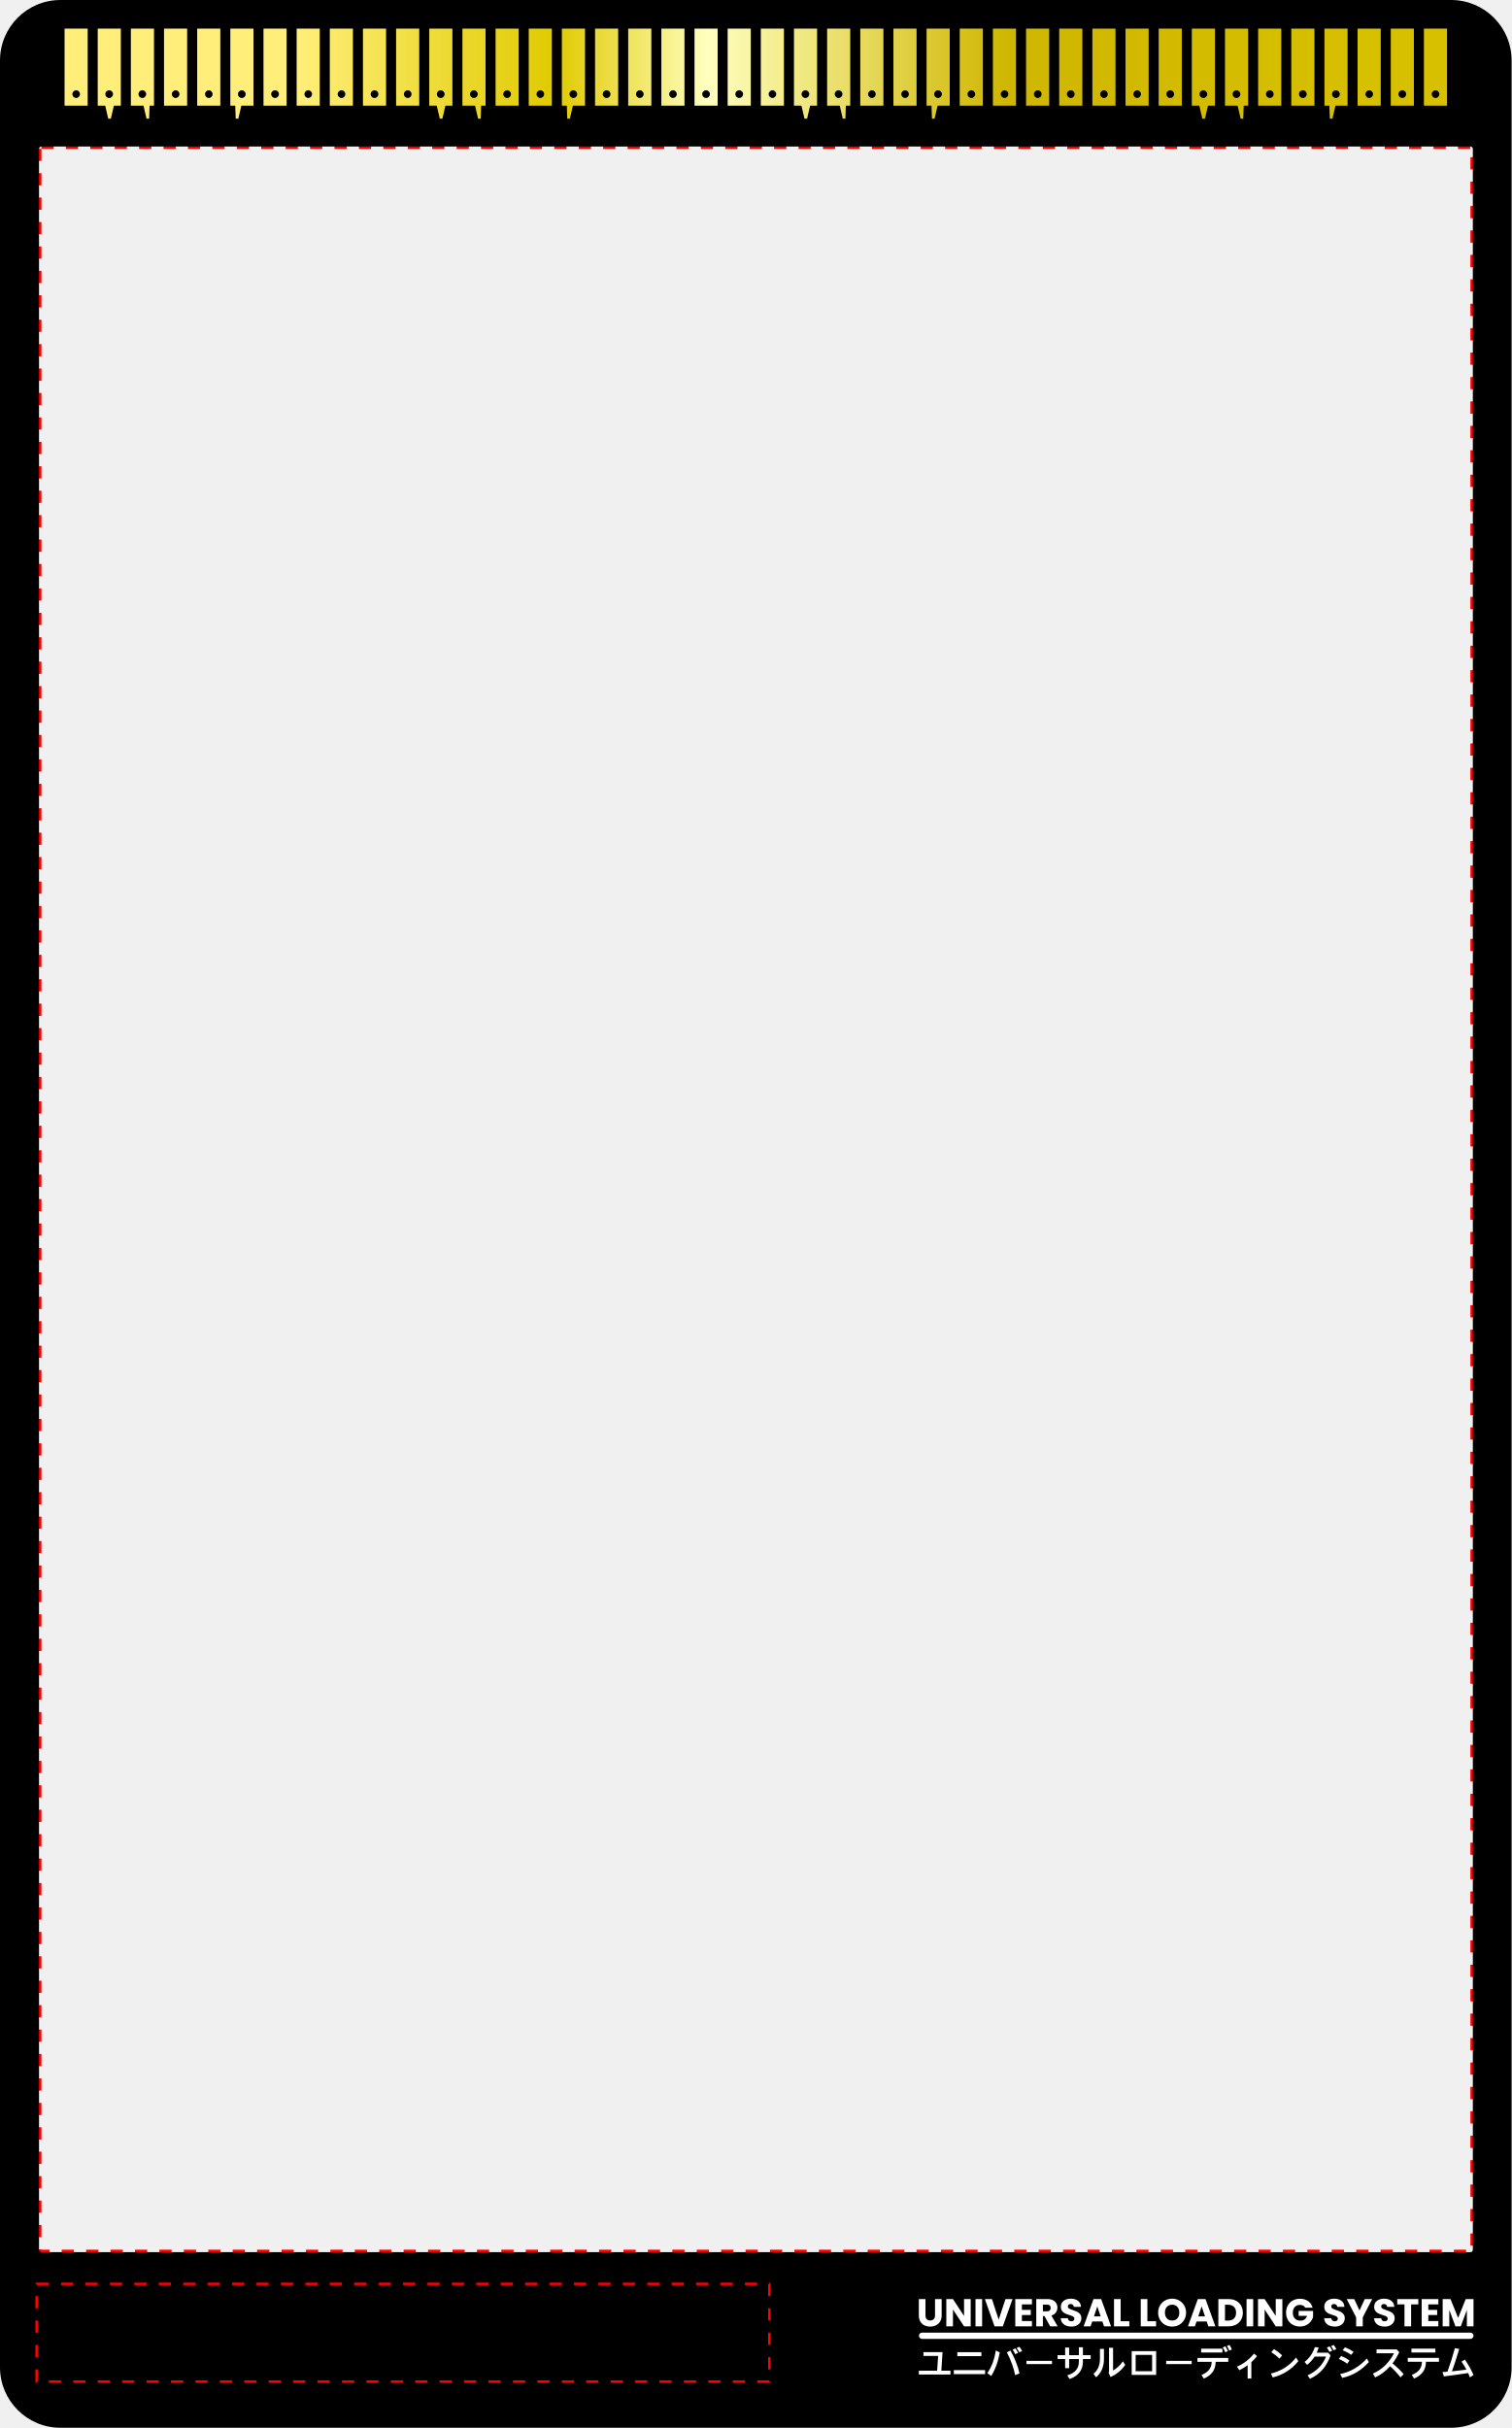
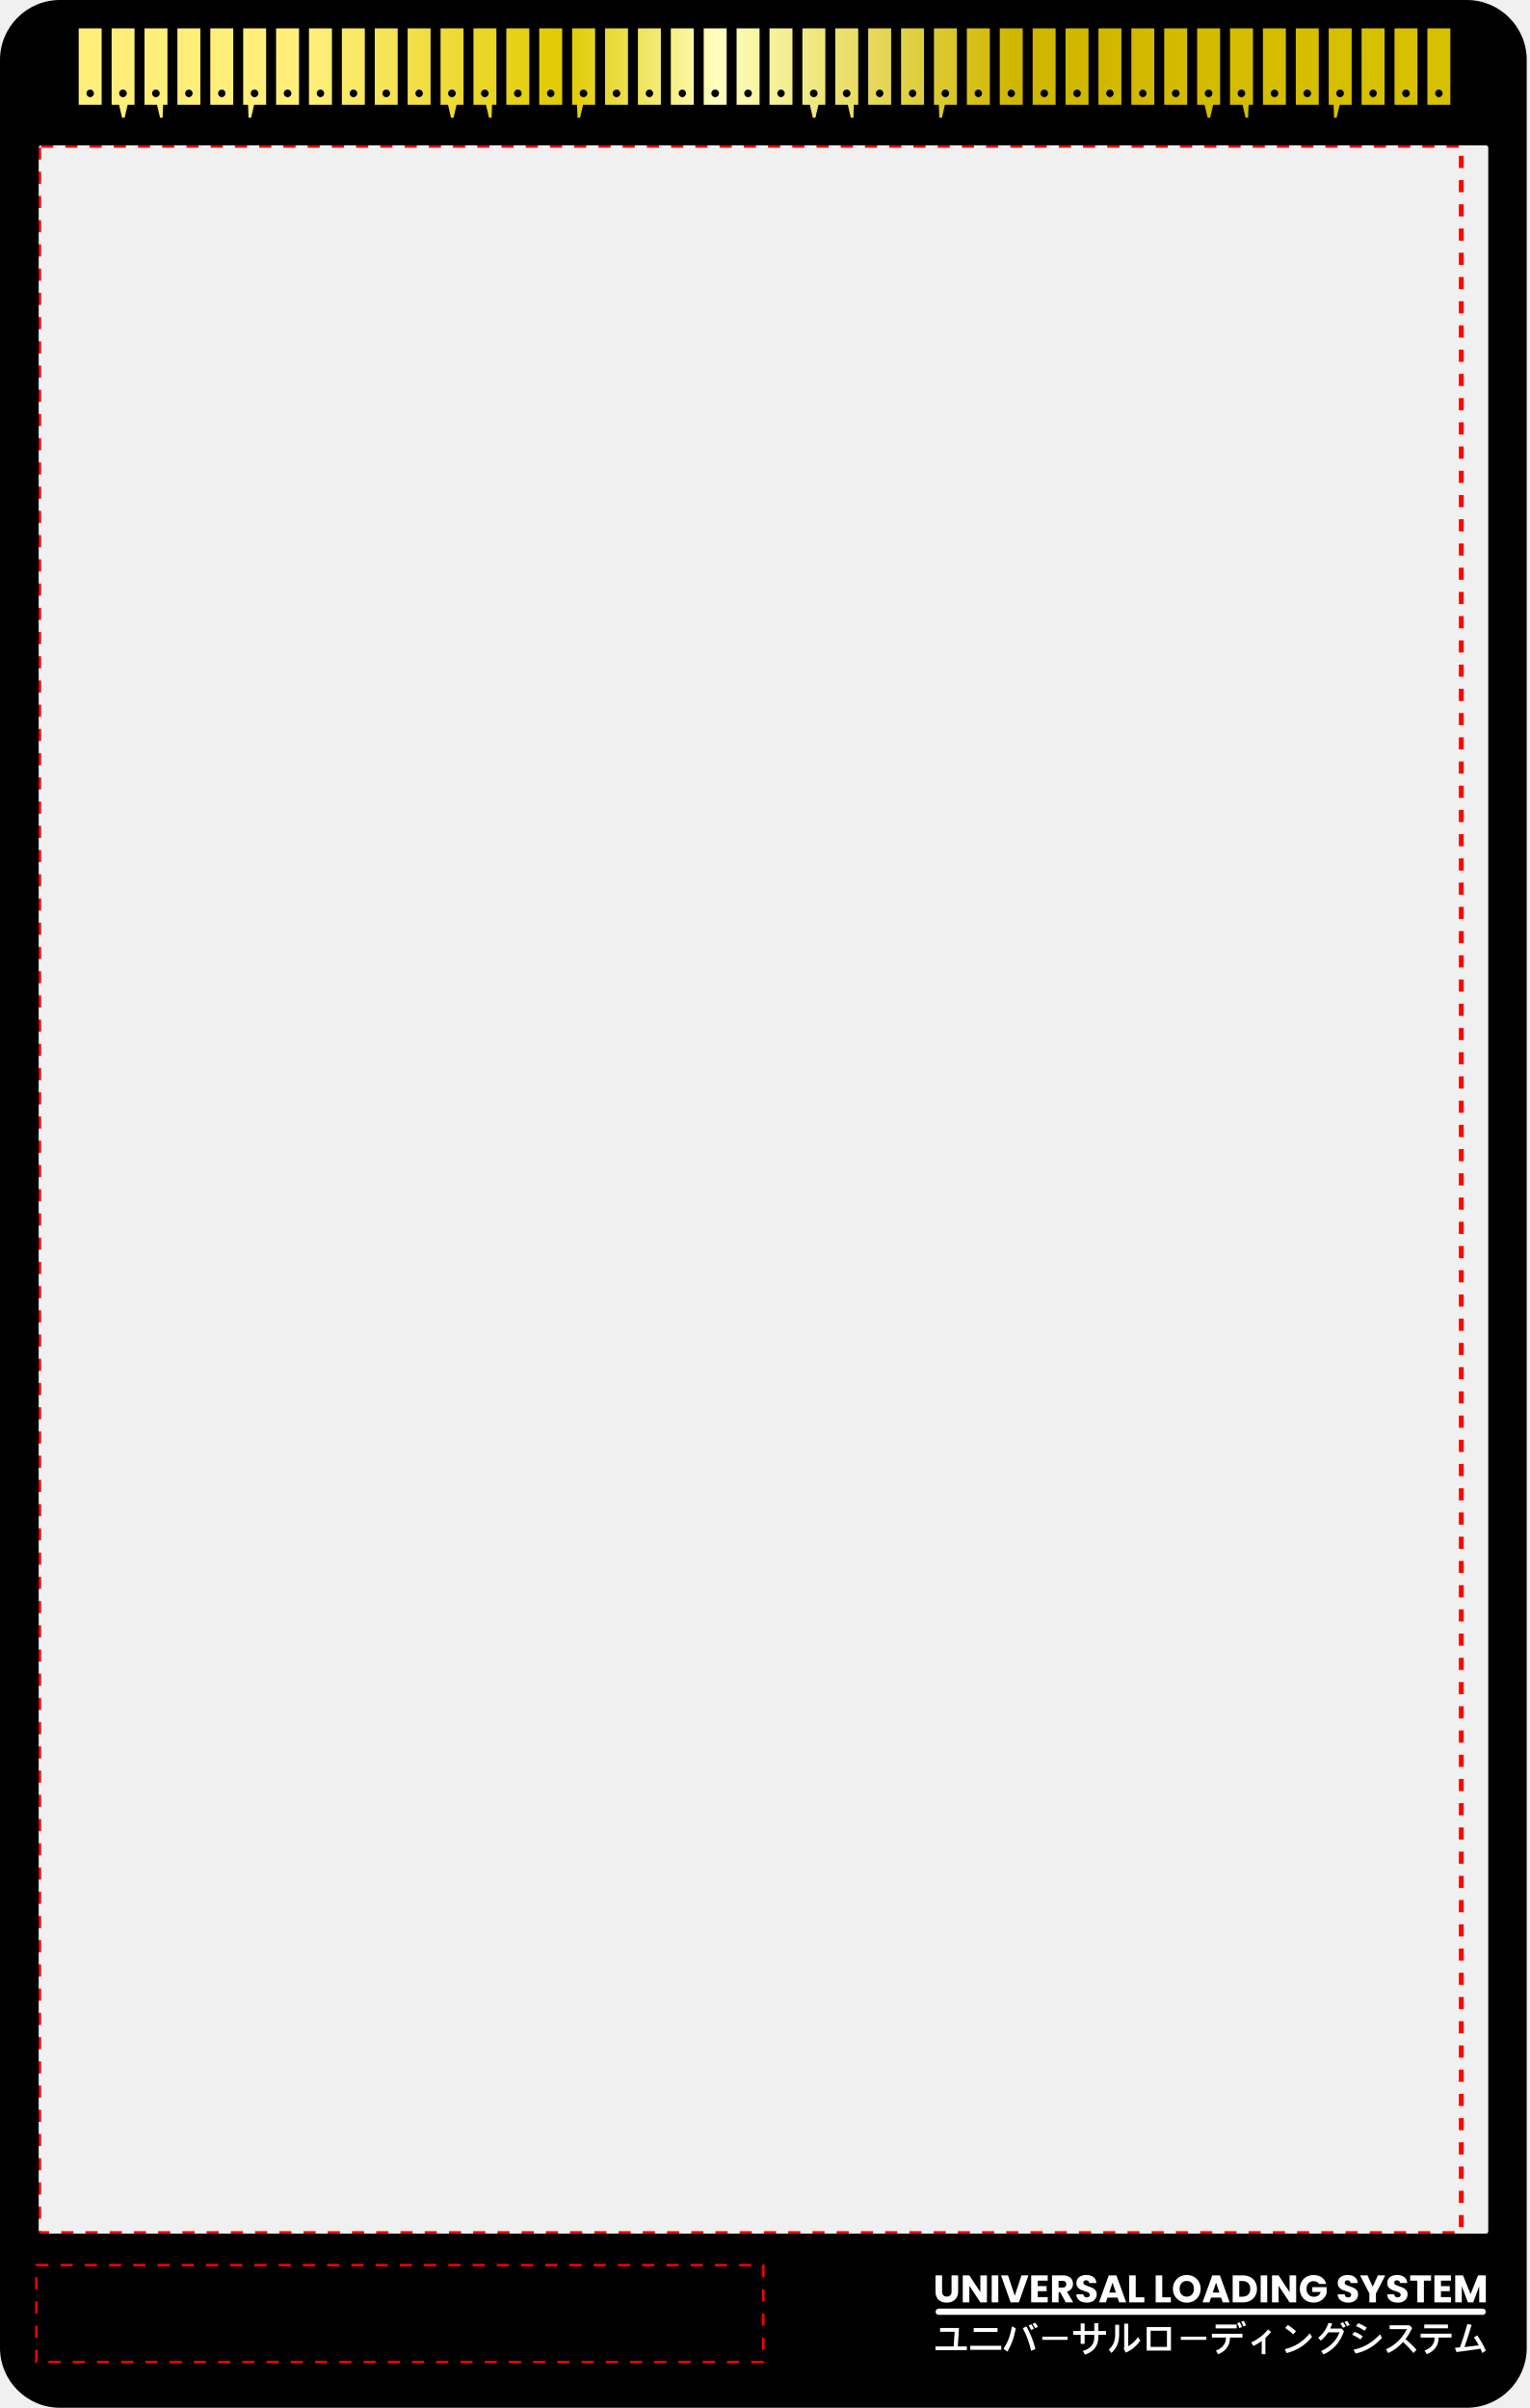
- <svg xmlns="http://www.w3.org/2000/svg" xml:space="preserve" viewBox="0 0 619 994">
-   <rect id="placeholder" zaparoo-placeholder="main" zaparoo-fill-strategy="cover" width="587.063" height="862.027" x="15.968" y="59.986" fill="none" stroke="red" stroke-dasharray="5, 5" stroke-width="2" ry=".985" />
-   <path id="black-frame" d="M24.756 0C11.093 0 0 11.093 0 24.756v944.389C0 982.808 11.093 993.9 24.756 993.9h569.389c13.663 0 24.755-11.092 24.755-24.755V24.755C618.9 11.094 607.808 0 594.145 0Zm-7.803 59.986h585.094c.546 0 .984.439.984.985v860.056a.983.983 0 0 1-.984.987H16.953a.983.983 0 0 1-.984-.987V60.971c0-.546.438-.985.984-.985" />
-   <rect id="logo_1" zaparoo-placeholder="platform_logo" x="15" y="935" width="300" height="40" fill="none" stroke="red" stroke-dasharray="5 5" stroke-width="1" zaparoo-fill-strategy="fit" />
-   <path id="white-bar" fill="#fff" d="M603.302 956.232c0 .711-.577 1.288-1.288 1.288h-224.52a1.289 1.289 0 0 1 0-2.576h224.52c.711 0 1.288.577 1.288 1.288" />
-   <path id="gold-pins" fill="url(#a)" d="M35.903 11.708v31.561h-9.469V11.708Zm-4.735 25.247a1.579 1.579 0 0 0 0 3.157 1.578 1.578 0 0 0 0-3.157M171.65 11.708v31.561h-9.469V11.708Zm-4.735 25.247a1.579 1.579 0 0 0 0 3.157 1.578 1.578 0 0 0 0-3.157m316.954-25.247v31.561h-9.47V11.708Zm-4.736 25.247a1.579 1.579 0 1 0 .004 3.158 1.579 1.579 0 0 0-.004-3.158M320.972 11.708v31.561h-9.469V11.708Zm-4.735 25.247a1.58 1.58 0 0 0 0 3.157 1.578 1.578 0 0 0 0-3.157M76.627 11.708v31.561h-9.469V11.708Zm-4.735 25.247a1.579 1.579 0 0 0 0 3.157 1.578 1.578 0 0 0 0-3.157m140.482-25.247v31.561h-9.469V11.708Zm-4.735 25.247a1.579 1.579 0 1 0 .004 3.158 1.579 1.579 0 0 0-.004-3.158m316.954-25.247v31.561h-9.47V11.708Zm-4.736 25.247a1.58 1.58 0 0 0 0 3.157 1.579 1.579 0 1 0 0-3.157M361.696 11.708v31.561h-9.469V11.708Zm-4.735 25.247a1.579 1.579 0 0 0 0 3.157 1.578 1.578 0 0 0 0-3.157m-239.61-25.247v31.561h-9.469V11.708Zm-4.735 25.247a1.579 1.579 0 1 0 .004 3.158 1.579 1.579 0 0 0-.004-3.158m140.483-25.247v31.561h-9.47V11.708Zm-4.736 25.247a1.579 1.579 0 1 0 .004 3.158 1.579 1.579 0 0 0-.004-3.158m316.954-25.247v31.561h-9.47V11.708Zm-4.735 25.247a1.58 1.58 0 0 0 0 3.157 1.578 1.578 0 0 0 0-3.157M402.42 11.708v31.561h-9.469V11.708Zm-4.735 25.247a1.579 1.579 0 0 0 0 3.157 1.578 1.578 0 0 0 0-3.157M144.501 11.708v31.561h-9.47V11.708Zm-4.736 25.247a1.58 1.58 0 0 0 0 3.157 1.579 1.579 0 1 0 0-3.157m316.954-25.247v31.561h-9.469V11.708Zm-4.735 25.247a1.579 1.579 0 0 0 0 3.157 1.578 1.578 0 0 0 0-3.157M280.248 11.708v31.561h-9.47V11.708Zm-4.735 25.247a1.58 1.58 0 0 0 0 3.157 1.578 1.578 0 0 0 0-3.157m316.953-25.247v31.561h-9.469V11.708Zm-4.735 25.247a1.579 1.579 0 0 0 0 3.157 1.578 1.578 0 0 0 0-3.157M429.57 11.708v31.561h-9.47V11.708Zm-4.736 25.247a1.58 1.58 0 0 0 0 3.157 1.579 1.579 0 1 0 0-3.157M90.202 11.708v31.561h-9.47V11.708Zm-4.735 25.247a1.58 1.58 0 0 0 0 3.157 1.578 1.578 0 0 0 0-3.157m140.482-25.247v31.561h-9.469V11.708Zm-4.735 25.247a1.579 1.579 0 0 0 0 3.157 1.578 1.578 0 0 0 0-3.157m316.954-25.247v31.561h-9.47V11.708Zm-4.736 25.247a1.579 1.579 0 1 0 .004 3.158 1.579 1.579 0 0 0-.004-3.158M375.271 11.708v31.561h-9.47V11.708Zm-4.735 25.247a1.58 1.58 0 0 0 0 3.157 1.578 1.578 0 0 0 0-3.157m-239.61-25.247v31.561h-9.469V11.708Zm-4.735 25.247a1.579 1.579 0 0 0 0 3.157 1.578 1.578 0 0 0 0-3.157m140.482-25.247v31.561h-9.469V11.708Zm-4.735 25.247a1.579 1.579 0 0 0 0 3.157 1.578 1.578 0 0 0 0-3.157m316.954-25.247v31.561h-9.47V11.708Zm-4.736 25.247a1.579 1.579 0 1 0 .004 3.158 1.579 1.579 0 0 0-.004-3.158M415.995 11.708v31.561h-9.469V11.708Zm-4.735 25.247a1.58 1.58 0 0 0 0 3.157 1.578 1.578 0 0 0 0-3.157M158.076 11.708v31.561h-9.47V11.708Zm-4.736 25.247a1.579 1.579 0 1 0 .004 3.158 1.579 1.579 0 0 0-.004-3.158m316.954-25.247v31.561h-9.47V11.708Zm-4.735 25.247a1.58 1.58 0 0 0 0 3.157 1.578 1.578 0 0 0 0-3.157M307.397 11.708v31.561h-9.469V11.708Zm-4.735 25.247a1.579 1.579 0 1 0 .004 3.158 1.579 1.579 0 0 0-.004-3.158m-8.839-25.247v31.561h-9.47V11.708Zm-4.736 25.247a1.579 1.579 0 1 0 .004 3.158 1.579 1.579 0 0 0-.004-3.158m154.058-25.247v31.561h-9.47V11.708Zm-4.736 25.247a1.579 1.579 0 1 0 .004 3.158 1.579 1.579 0 0 0-.004-3.158m-395.33 6.313h-3.07v-31.56h9.469v31.56H46.62l-1.233 5.306h-1.075zm1.664-6.312a1.579 1.579 0 1 0 .001 3.157 1.579 1.579 0 0 0-.001-3.157m134.083 6.312h-3.07v-31.56h9.469v31.56h-2.858l-1.233 5.306h-1.075zm1.664-6.312a1.579 1.579 0 1 0 .001 3.157 1.579 1.579 0 0 0-.001-3.157m310.554 6.312h-3.07v-31.56h9.469v31.56h-2.857l-1.233 5.306h-1.076zm1.665-6.312a1.579 1.579 0 1 0 0 3.158 1.579 1.579 0 0 0 0-3.158m-164.561 6.312h-3.07v-31.56h9.469v31.56h-2.858l-1.233 5.306h-1.075zm1.664-6.312a1.579 1.579 0 1 0 .001 3.157 1.579 1.579 0 0 0-.001-3.157M96.325 43.268h-2.018v-31.56h9.469v31.56h-4.961l-1.233 5.306h-1.076zm2.717-6.312a1.579 1.579 0 1 0 .001 3.157 1.579 1.579 0 0 0-.001-3.157m133.031 6.312h-2.018v-31.56h9.469v31.56h-4.962l-1.233 5.306h-1.075zm2.716-6.312a1.579 1.579 0 1 0 .001 3.157 1.579 1.579 0 0 0-.001-3.157m309.502 6.312h-2.018v-31.56h9.469v31.56h-4.962l-1.233 5.306h-1.075zm2.716-6.312a1.579 1.579 0 1 0 .001 3.157 1.579 1.579 0 0 0-.001-3.157m-165.613 6.312h-2.018v-31.56h9.469v31.56h-4.961l-1.233 5.306h-1.076zm2.717-6.312a1.579 1.579 0 1 0 .001 3.157 1.579 1.579 0 0 0-.001-3.157M58.758 43.268h-5.175v-31.56h9.469v31.56h-1.805l-.181 5.306h-1.075zm-.44-6.312a1.579 1.579 0 1 0 .001 3.157 1.579 1.579 0 0 0-.001-3.157m136.187 6.312h-5.175v-31.56h9.469v31.56h-1.805l-.181 5.306h-1.075zm-.44-6.312a1.579 1.579 0 1 0 .001 3.157 1.579 1.579 0 0 0-.001-3.157m312.658 6.312h-5.174v-31.56h9.469v31.56h-1.806l-.181 5.306h-1.075zm-.44-6.312a1.579 1.579 0 1 0 .001 3.157 1.579 1.579 0 0 0-.001-3.157m-162.456 6.312h-5.175v-31.56h9.469v31.56h-1.805l-.181 5.306h-1.075zm-.44-6.312a1.579 1.579 0 1 0 .001 3.157 1.579 1.579 0 0 0-.001-3.157" />
-   <defs>
-     <linearGradient id="a" x1="0" x2="1" y1="0" y2="0" gradientTransform="translate(563.077 50.047)scale(-441.145)" gradientUnits="userSpaceOnUse">
-       <stop offset="0" stop-color="#d7c000" />
-       <stop offset=".34" stop-color="#cfb600" />
-       <stop offset=".62" stop-color="#ffffbf" />
-       <stop offset=".76" stop-color="#e0ca00" />
-       <stop offset="1" stop-color="#ffef7a" />
+ <svg xmlns="http://www.w3.org/2000/svg" xml:space="preserve" viewBox="0 0 631 994" version="1.1" id="svg5" width="631" height="994">
+   <rect id="placeholder" zaparoo-placeholder="main" zaparoo-fill-strategy="cover" width="587.063" height="862.027" x="15.968" y="59.986" fill="none" stroke="#ff0000" stroke-dasharray="5, 5" stroke-width="2" ry="0.985" />
+   <path id="black-frame" d="M 24.756,0 C 11.093,0 0,11.093 0,24.756 V 969.145 C 0,982.808 11.093,993.9 24.756,993.9 h 580.523 c 13.663,0 24.755,-11.092 24.755,-24.755 V 24.755 C 630.034,11.094 618.942,0 605.279,0 Z m -7.803,59.986 h 596.228 c 0.546,0 0.984,0.439 0.984,0.985 v 860.056 c 0.002,0.545 -0.439,0.988 -0.984,0.987 H 16.953 c -0.545,5.6e-4 -0.986,-0.442 -0.984,-0.987 V 60.971 c 0,-0.546 0.438,-0.985 0.984,-0.985" />
+   <rect id="logo_1" zaparoo-placeholder="platform_logo" x="15" y="935" width="300" height="40" fill="none" stroke="#ff0000" stroke-dasharray="5, 5" stroke-width="1" zaparoo-fill-strategy="fit" />
+   <path id="white-bar" fill="#ffffff" d="m 613.153,954.262 c 0,0.711 -0.577,1.288 -1.288,1.288 h -224.52 a 1.289,1.289 0 0 1 0,-2.576 h 224.52 c 0.711,0 1.288,0.577 1.288,1.288" />
+   <path id="gold-pins" fill="url(#a)" d="M 41.953,11.708 V 43.269 H 32.484 V 11.708 Z m -4.735,25.247 a 1.579,1.579 0 0 0 0,3.157 1.579,1.579 0 0 0 0,-3.157 M 177.7,11.708 v 31.561 h -9.469 V 11.708 Z m -4.735,25.247 a 1.579,1.579 0 0 0 0,3.157 1.579,1.579 0 0 0 0,-3.157 M 489.919,11.708 v 31.561 h -9.47 V 11.708 Z m -4.736,25.247 a 1.579,1.579 0 1 0 0.004,3.158 1.579,1.579 0 0 0 -0.004,-3.158 M 327.022,11.708 v 31.561 h -9.469 V 11.708 Z m -4.735,25.247 a 1.58,1.58 0 0 0 0,3.157 1.579,1.579 0 0 0 0,-3.157 M 82.677,11.708 V 43.269 H 73.208 V 11.708 Z m -4.735,25.247 a 1.579,1.579 0 0 0 0,3.157 1.579,1.579 0 0 0 0,-3.157 M 218.424,11.708 v 31.561 h -9.469 V 11.708 Z m -4.735,25.247 a 1.579,1.579 0 1 0 0.004,3.158 1.579,1.579 0 0 0 -0.004,-3.158 M 530.643,11.708 v 31.561 h -9.47 V 11.708 Z m -4.736,25.247 a 1.58,1.58 0 0 0 0,3.157 1.579,1.579 0 1 0 0,-3.157 M 367.746,11.708 v 31.561 h -9.469 V 11.708 Z m -4.735,25.247 a 1.579,1.579 0 0 0 0,3.157 1.579,1.579 0 0 0 0,-3.157 M 123.401,11.708 v 31.561 h -9.469 V 11.708 Z m -4.735,25.247 a 1.579,1.579 0 1 0 0.004,3.158 1.579,1.579 0 0 0 -0.004,-3.158 M 259.149,11.708 v 31.561 h -9.47 V 11.708 Z m -4.736,25.247 a 1.579,1.579 0 1 0 0.004,3.158 1.579,1.579 0 0 0 -0.004,-3.158 M 571.367,11.708 v 31.561 h -9.47 V 11.708 Z m -4.735,25.247 a 1.58,1.58 0 0 0 0,3.157 1.579,1.579 0 0 0 0,-3.157 M 408.47,11.708 v 31.561 h -9.469 V 11.708 Z m -4.735,25.247 a 1.579,1.579 0 0 0 0,3.157 1.579,1.579 0 0 0 0,-3.157 M 150.551,11.708 v 31.561 h -9.47 V 11.708 Z m -4.736,25.247 a 1.58,1.58 0 0 0 0,3.157 1.579,1.579 0 1 0 0,-3.157 M 462.769,11.708 V 43.269 H 453.3 V 11.708 Z m -4.735,25.247 a 1.579,1.579 0 0 0 0,3.157 1.579,1.579 0 0 0 0,-3.157 M 286.298,11.708 v 31.561 h -9.47 V 11.708 Z m -4.735,25.247 a 1.58,1.58 0 0 0 0,3.157 1.579,1.579 0 0 0 0,-3.157 M 598.516,11.708 v 31.561 h -9.469 V 11.708 Z m -4.735,25.247 a 1.579,1.579 0 0 0 0,3.157 1.579,1.579 0 0 0 0,-3.157 M 435.62,11.708 v 31.561 h -9.47 V 11.708 Z m -4.736,25.247 a 1.58,1.58 0 0 0 0,3.157 1.579,1.579 0 1 0 0,-3.157 M 96.252,11.708 v 31.561 h -9.47 V 11.708 Z m -4.735,25.247 a 1.58,1.58 0 0 0 0,3.157 1.579,1.579 0 0 0 0,-3.157 M 231.999,11.708 V 43.269 H 222.53 V 11.708 Z m -4.735,25.247 a 1.579,1.579 0 0 0 0,3.157 1.579,1.579 0 0 0 0,-3.157 M 544.218,11.708 v 31.561 h -9.47 V 11.708 Z m -4.736,25.247 a 1.579,1.579 0 1 0 0.004,3.158 1.579,1.579 0 0 0 -0.004,-3.158 M 381.321,11.708 v 31.561 h -9.47 V 11.708 Z m -4.735,25.247 a 1.58,1.58 0 0 0 0,3.157 1.579,1.579 0 0 0 0,-3.157 M 136.976,11.708 v 31.561 h -9.469 V 11.708 Z m -4.735,25.247 a 1.579,1.579 0 0 0 0,3.157 1.579,1.579 0 0 0 0,-3.157 M 272.723,11.708 v 31.561 h -9.469 V 11.708 Z m -4.735,25.247 a 1.579,1.579 0 0 0 0,3.157 1.579,1.579 0 0 0 0,-3.157 M 584.942,11.708 v 31.561 h -9.47 V 11.708 Z m -4.736,25.247 a 1.579,1.579 0 1 0 0.004,3.158 1.579,1.579 0 0 0 -0.004,-3.158 M 422.045,11.708 v 31.561 h -9.469 V 11.708 Z m -4.735,25.247 a 1.58,1.58 0 0 0 0,3.157 1.579,1.579 0 0 0 0,-3.157 M 164.126,11.708 v 31.561 h -9.47 V 11.708 Z m -4.736,25.247 a 1.579,1.579 0 1 0 0.004,3.158 1.579,1.579 0 0 0 -0.004,-3.158 M 476.344,11.708 v 31.561 h -9.47 V 11.708 Z m -4.735,25.247 a 1.58,1.58 0 0 0 0,3.157 1.579,1.579 0 0 0 0,-3.157 M 313.447,11.708 v 31.561 h -9.469 V 11.708 Z m -4.735,25.247 a 1.579,1.579 0 1 0 0.004,3.158 1.579,1.579 0 0 0 -0.004,-3.158 m -8.839,-25.247 v 31.561 h -9.47 V 11.708 Z m -4.736,25.247 a 1.579,1.579 0 1 0 0.004,3.158 1.579,1.579 0 0 0 -0.004,-3.158 M 449.195,11.708 v 31.561 h -9.47 V 11.708 Z m -4.736,25.247 a 1.579,1.579 0 1 0 0.004,3.158 1.579,1.579 0 0 0 -0.004,-3.158 m -395.33,6.313 h -3.07 v -31.56 h 9.469 v 31.56 H 52.67 l -1.233,5.306 h -1.075 z m 1.664,-6.312 a 1.579,1.579 0 1 0 10e-4,3.157 1.579,1.579 0 0 0 -10e-4,-3.157 m 134.083,6.312 h -3.07 v -31.56 h 9.469 v 31.56 h -2.858 l -1.233,5.306 h -1.075 z m 1.664,-6.312 a 1.579,1.579 0 1 0 0.001,3.157 1.579,1.579 0 0 0 -0.001,-3.157 m 310.554,6.312 h -3.07 v -31.56 h 9.469 v 31.56 h -2.857 l -1.233,5.306 h -1.076 z m 1.665,-6.312 a 1.579,1.579 0 1 0 0,3.158 1.579,1.579 0 0 0 0,-3.158 m -164.561,6.312 h -3.07 v -31.56 h 9.469 v 31.56 h -2.858 l -1.233,5.306 h -1.075 z m 1.664,-6.312 a 1.579,1.579 0 1 0 10e-4,3.157 1.579,1.579 0 0 0 -10e-4,-3.157 m -233.487,6.312 h -2.018 v -31.56 h 9.469 v 31.56 h -4.961 l -1.233,5.306 h -1.076 z m 2.717,-6.312 a 1.579,1.579 0 1 0 0.001,3.157 1.579,1.579 0 0 0 -0.001,-3.157 m 133.031,6.312 h -2.018 v -31.56 h 9.469 v 31.56 h -4.962 l -1.233,5.306 h -1.075 z m 2.716,-6.312 a 1.579,1.579 0 1 0 0.001,3.157 1.579,1.579 0 0 0 -0.001,-3.157 m 309.502,6.312 h -2.018 v -31.56 h 9.469 v 31.56 h -4.962 l -1.233,5.306 h -1.075 z m 2.716,-6.312 a 1.579,1.579 0 1 0 10e-4,3.157 1.579,1.579 0 0 0 -10e-4,-3.157 m -165.613,6.312 h -2.018 v -31.56 h 9.469 v 31.56 h -4.961 l -1.233,5.306 h -1.076 z m 2.717,-6.312 a 1.579,1.579 0 1 0 10e-4,3.157 1.579,1.579 0 0 0 -10e-4,-3.157 M 64.808,43.268 h -5.175 v -31.56 h 9.469 v 31.56 h -1.805 l -0.181,5.306 h -1.075 z m -0.44,-6.312 a 1.579,1.579 0 1 0 0.001,3.157 1.579,1.579 0 0 0 -0.001,-3.157 m 136.187,6.312 h -5.175 v -31.56 h 9.469 v 31.56 h -1.805 l -0.181,5.306 h -1.075 z m -0.44,-6.312 a 1.579,1.579 0 1 0 0.001,3.157 1.579,1.579 0 0 0 -0.001,-3.157 m 312.658,6.312 h -5.174 v -31.56 h 9.469 v 31.56 h -1.806 l -0.181,5.306 h -1.075 z m -0.44,-6.312 a 1.579,1.579 0 1 0 10e-4,3.157 1.579,1.579 0 0 0 -10e-4,-3.157 m -162.456,6.312 h -5.175 v -31.56 h 9.469 v 31.56 h -1.805 l -0.181,5.306 h -1.075 z m -0.44,-6.312 a 1.579,1.579 0 1 0 10e-4,3.157 1.579,1.579 0 0 0 -10e-4,-3.157" style="fill:url(#a)" />
+   <defs id="defs5">
+     <linearGradient id="a" x1="0" x2="1" y1="0" y2="0" gradientTransform="matrix(-441.145,0,0,-441.145,569.127,50.047)" gradientUnits="userSpaceOnUse">
+       <stop offset="0" stop-color="#d7c000" id="stop1" />
+       <stop offset=".34" stop-color="#cfb600" id="stop2" />
+       <stop offset=".62" stop-color="#ffffbf" id="stop3" />
+       <stop offset=".76" stop-color="#e0ca00" id="stop4" />
+       <stop offset="1" stop-color="#ffef7a" id="stop5" />
    </linearGradient>
  </defs>
-   <path id="nfc-loading" fill="#fff" d="M378.923 941.223v6.672q0 1 .492 1.541.493.54 1.446.54.954 0 1.461-.54.51-.54.509-1.541v-6.672h2.717v6.657q0 1.493-.636 2.525a4.07 4.07 0 0 1-1.707 1.557q-1.073.524-2.391.524-1.32 0-2.36-.516a3.85 3.85 0 0 1-1.644-1.557q-.604-1.04-.604-2.533v-6.657zm18.508 11.152h-2.717l-4.543-6.878v6.878h-2.717v-11.152h2.717l4.543 6.91v-6.91h2.717zm4.686-11.152v11.152h-2.716v-11.152zm12.439 0-3.956 11.152h-3.4l-3.955-11.152h2.892l2.764 8.42 2.78-8.42zm3.844 2.176v2.256h3.639v2.097H418.4v2.447h4.115v2.176h-6.83v-11.152h6.83v2.176zm11.566 8.976-2.32-4.21h-.65v4.21h-2.718v-11.152h4.56q1.32 0 2.248.46.93.461 1.39 1.263.46.803.46 1.788a3.32 3.32 0 0 1-.627 1.985q-.627.874-1.85 1.24l2.573 4.416zm-2.97-6.132h1.683q.748 0 1.12-.365.375-.367.374-1.033 0-.636-.374-1-.373-.367-1.12-.366h-1.684zm11.676 6.243q-1.224 0-2.192-.397-.97-.397-1.55-1.176t-.611-1.874h2.891q.064.62.43.946.364.324.952.325.604 0 .954-.278t.35-.77a.91.91 0 0 0-.279-.684 2.3 2.3 0 0 0-.683-.444q-.405-.176-1.152-.397-1.08-.335-1.763-.668a3.25 3.25 0 0 1-1.176-.985q-.492-.65-.492-1.7 0-1.556 1.128-2.439 1.128-.88 2.938-.881 1.845 0 2.971.881 1.128.883 1.208 2.455h-2.939q-.032-.54-.397-.85-.366-.31-.938-.31-.492 0-.794.263-.302.262-.302.754 0 .54.508.842.51.302 1.59.651 1.08.366 1.755.7t1.167.969q.492.634.493 1.636 0 .953-.484 1.731-.486.78-1.407 1.24t-2.176.46m12.677-2.08h-4.162l-.667 1.969h-2.844l4.035-11.152h3.146l4.035 11.152h-2.876zm-.699-2.098-1.382-4.083-1.366 4.083zm8.182 1.97h3.558v2.097h-6.275v-11.152h2.717zm10.946 0h3.558v2.097h-6.275v-11.152h2.717zm10.135 2.208a5.8 5.8 0 0 1-2.884-.73 5.46 5.46 0 0 1-2.08-2.042q-.771-1.31-.771-2.947 0-1.635.77-2.94a5.47 5.47 0 0 1 2.081-2.032 5.8 5.8 0 0 1 2.884-.731q1.573 0 2.883.731a5.36 5.36 0 0 1 2.065 2.033q.755 1.303.755 2.94 0 1.636-.763 2.946a5.4 5.4 0 0 1-2.065 2.042q-1.302.73-2.875.73m0-2.478q1.334 0 2.137-.89t.802-2.35q0-1.478-.802-2.36-.804-.881-2.137-.882-1.35 0-2.152.874-.803.874-.803 2.367 0 1.477.803 2.36.802.88 2.152.881m14.155.397h-4.162l-.668 1.97h-2.843l4.035-11.152h3.145l4.035 11.152h-2.875zm-.7-2.097-1.381-4.083-1.367 4.083zm9.644-7.085q1.763 0 3.082.699a5 5 0 0 1 2.041 1.962q.723 1.263.723 2.915 0 1.636-.723 2.907a4.97 4.97 0 0 1-2.05 1.97q-1.326.699-3.073.699h-4.178v-11.152zm-.175 8.8q1.54 0 2.399-.841.858-.843.858-2.383t-.858-2.4q-.858-.857-2.4-.857h-1.285v6.482zm10.262-8.8v11.152h-2.716v-11.152zm11.947 11.152h-2.716l-4.544-6.878v6.878h-2.716v-11.152h2.716l4.544 6.91v-6.91h2.716zm9.374-7.625a2.04 2.04 0 0 0-.866-.85q-.564-.294-1.327-.294-1.318 0-2.113.865-.794.866-.794 2.312 0 1.541.833 2.407.835.866 2.296.866 1 0 1.692-.509.69-.509 1.009-1.461h-3.447v-2.002h5.91v2.526a5.3 5.3 0 0 1-1.025 1.89 5.4 5.4 0 0 1-1.835 1.414q-1.112.54-2.51.54-1.653 0-2.947-.723a5.14 5.14 0 0 1-2.018-2.009q-.723-1.286-.723-2.94 0-1.65.723-2.946a5.15 5.15 0 0 1 2.01-2.017q1.287-.723 2.939-.723 2.002 0 3.376.969t1.819 2.685zm12.105 7.736q-1.223 0-2.193-.397-.968-.397-1.548-1.176t-.612-1.874h2.891q.063.62.43.946.364.324.952.325.604 0 .953-.278.35-.279.35-.77a.9.9 0 0 0-.278-.684 2.2 2.2 0 0 0-.683-.444q-.405-.176-1.152-.397-1.08-.335-1.763-.668a3.26 3.26 0 0 1-1.176-.985q-.492-.65-.492-1.7 0-1.556 1.127-2.439 1.129-.88 2.94-.881 1.842 0 2.97.881 1.129.883 1.208 2.455h-2.94q-.03-.54-.397-.85-.365-.31-.936-.31-.494 0-.795.263-.302.262-.302.754 0 .54.508.842.51.302 1.589.651 1.08.366 1.755.7.676.333 1.168.969.493.634.492 1.636 0 .953-.484 1.731-.485.78-1.406 1.24-.922.46-2.176.46m15.298-11.263-3.86 7.467v3.685h-2.716v-3.685l-3.861-7.467h3.082l2.16 4.67 2.145-4.67zm5.132 11.263q-1.224 0-2.192-.397-.97-.397-1.55-1.176t-.611-1.874h2.891q.065.62.429.946.366.324.953.325.603 0 .953-.278.35-.279.35-.77a.9.9 0 0 0-.278-.684 2.2 2.2 0 0 0-.683-.444q-.405-.176-1.152-.397-1.08-.335-1.763-.668a3.25 3.25 0 0 1-1.176-.985q-.492-.65-.493-1.7 0-1.556 1.129-2.439 1.127-.88 2.938-.881 1.844 0 2.971.881 1.128.883 1.208 2.455h-2.94q-.03-.54-.396-.85t-.938-.31q-.492 0-.794.263-.303.262-.302.754 0 .54.508.842.51.302 1.59.651 1.08.366 1.754.7.676.333 1.168.969.492.634.493 1.636 0 .953-.485 1.731-.485.78-1.406 1.24-.922.46-2.176.46m13.757-11.263v2.176h-2.954v8.976h-2.717v-8.976h-2.955v-2.176zm4.083 2.176v2.256h3.638v2.097h-3.638v2.447h4.115v2.176h-6.832v-11.152h6.832v2.176zm18.507-2.176v11.152h-2.716v-6.688l-2.494 6.688H595.9l-2.51-6.704v6.704h-2.717v-11.152h3.21l3.129 7.72 3.098-7.72z" />
-   <path id="nfc-loading-jap" fill="#fff" d="M389.149 970.54v1.555h-12.943v-1.555h7.488c.149-2.033.298-4.016.413-6.033h-6.016v-1.57h7.818c-.165 2.959-.33 5.488-.495 7.603zm12.661-7.57v1.62h-9.851v-1.62zm1.521 7.322v1.654h-12.81v-1.654zm2.496 2.43-1.587-1.206c1.736-2.446 2.91-5.521 3.47-9.24l1.638.76c-.678 3.802-1.852 7.009-3.521 9.686m11.603-1.09-1.785.76c-.611-3.108-1.769-6.215-3.405-9.356l1.471-.76c1.72 3.041 2.959 6.165 3.72 9.356m-.594-8.364-1.224.496c-.182-.53-.528-1.158-.991-1.836l1.156-.512c.414.596.794 1.224 1.059 1.852m1.685-.794-1.173.546a12 12 0 0 0-1.124-1.769l1.14-.496c.43.53.81 1.108 1.157 1.72m12.2 4.034v1.338h-10.448v-1.338zm15.834-2.332v1.587h-3.174v1.075c0 3.454-1.834 5.834-5.47 7.124l-.926-1.52c3.173-.943 4.744-2.81 4.744-5.604v-1.075h-3.984v3.736h-1.636v-3.736h-3.091v-1.587h3.09v-3.107h1.637v3.107h3.984v-3.223h1.652v3.223zm2.215 9.075-1.058-1.438c1.752-1.421 2.645-3.47 2.645-6.149v-4.05h1.636v4.116c0 3.174-1.057 5.67-3.223 7.521m10.976-6.562.958 1.455c-1.653 2.364-3.652 3.983-6.033 4.959l-.843-1.852.248-.1v-9.983h1.653v9.29q2.504-1.464 4.017-3.769m13.62-4.149v9.736h-10.017v-9.736zm-8.397 8.2h6.744v-6.662h-6.744zm22.942-4.232v1.338h-10.446v-1.338zm12.58-4.992v1.586h-8.695v-1.586zm2.396 3.801v1.587h-5.157c0 3.223-1.62 5.52-4.86 6.876l-.942-1.504c2.777-1.074 4.165-2.86 4.165-5.372h-5.818v-1.587zm-.165-2.777-1.091.447a7.6 7.6 0 0 0-.992-1.967l1.074-.446c.397.61.728 1.256 1.009 1.966m1.636-.661-1.074.43a8 8 0 0 0-.959-1.868l1.075-.463c.396.612.727 1.24.958 1.9m7.984 5.19v6.678h-1.52v-5.438c-.926.694-2.067 1.389-3.406 2.05l-.942-1.471c2.777-1.224 5.09-3.042 6.959-5.34l1.24 1.042a25 25 0 0 1-2.331 2.48m12.628-2.793-1.14 1.322c-.992-1.008-2.116-1.868-3.34-2.661l1.142-1.256c1.206.76 2.313 1.62 3.338 2.595m5.67.876.942 1.47c-2.744 3.39-6.264 5.638-10.48 6.68l-.76-1.588c4.232-1.041 7.703-3.24 10.298-6.562m13.124-1.984 1.008 1.075c-1.553 4.578-4.363 7.801-8.446 9.603l-.959-1.404c3.637-1.637 6.149-4.2 7.57-7.687h-4.66c-.942 1.389-1.968 2.53-3.092 3.405l-1.057-1.206c2-1.57 3.388-3.57 4.215-6.066l1.57.132c-.248.843-.546 1.537-.81 2.148zm1.703-.826-1.14.512c-.232-.512-.596-1.107-1.075-1.768l1.157-.512c.43.628.81 1.222 1.058 1.768m1.669-.612-1.124.447a8.4 8.4 0 0 0-1.025-1.703l1.075-.447c.462.579.81 1.158 1.074 1.703m7.091 1.075-.975 1.256a17 17 0 0 0-3.537-1.884l.975-1.207c1.29.512 2.43 1.091 3.537 1.835m-1.702 3.603-.942 1.29c-.926-.744-2.066-1.39-3.422-1.984l.958-1.19c1.306.496 2.447 1.123 3.406 1.884m7.107-.843.843 1.422c-3.04 3.405-6.694 5.587-10.926 6.495l-.86-1.57c4.133-.81 7.786-2.926 10.943-6.347m15.075 6.38-1.273 1.34c-1.107-1.422-2.513-2.943-4.265-4.563-1.883 2.05-3.917 3.587-6.132 4.562l-.942-1.554c3.72-1.62 6.595-4.38 8.661-8.314H563.6v-1.586h8.231l1.075 1.124c-.91 1.934-1.852 3.454-2.761 4.578 1.95 1.636 3.487 3.108 4.562 4.414m12.976-10.446v1.586h-9.786V961.5zm1.471 3.801v1.587h-5.323c0 3.223-1.636 5.522-4.86 6.877l-.941-1.504c2.793-1.075 4.165-2.86 4.165-5.373h-5.802V965.3zm14.148 7.026-1.503.942c-.149-.496-.38-1.075-.694-1.769-3.29.512-6.58.959-9.902 1.372l-.644-1.752c.777-.066 1.487-.116 2.082-.182 1.008-2.727 2.034-5.934 3.042-9.62l1.769.33c-1.092 3.687-2.083 6.745-2.976 9.158l5.917-.695c-.463-.958-1.14-2.032-2-3.288l1.39-.827c1.503 2.215 2.693 4.314 3.52 6.331" />
+   <path id="nfc-loading" fill="#ffffff" d="m 388.774,939.253 v 6.672 q 0,1 0.492,1.541 0.493,0.54 1.446,0.54 0.954,0 1.461,-0.54 0.51,-0.54 0.509,-1.541 v -6.672 h 2.717 v 6.657 q 0,1.493 -0.636,2.525 a 4.07,4.07 0 0 1 -1.707,1.557 q -1.073,0.524 -2.391,0.524 -1.32,0 -2.36,-0.516 a 3.85,3.85 0 0 1 -1.644,-1.557 q -0.604,-1.04 -0.604,-2.533 v -6.657 z m 18.508,11.152 h -2.717 l -4.543,-6.878 v 6.878 h -2.717 v -11.152 h 2.717 l 4.543,6.91 v -6.91 h 2.717 z m 4.686,-11.152 v 11.152 h -2.716 v -11.152 z m 12.439,0 -3.956,11.152 h -3.4 l -3.955,-11.152 h 2.892 l 2.764,8.42 2.78,-8.42 z m 3.844,2.176 v 2.256 h 3.639 v 2.097 h -3.639 v 2.447 h 4.115 v 2.176 h -6.83 v -11.152 h 6.83 v 2.176 z m 11.566,8.976 -2.32,-4.21 h -0.65 v 4.21 h -2.718 v -11.152 h 4.56 q 1.32,0 2.248,0.46 0.93,0.461 1.39,1.263 0.46,0.803 0.46,1.788 a 3.32,3.32 0 0 1 -0.627,1.985 q -0.627,0.874 -1.85,1.24 l 2.573,4.416 z m -2.97,-6.132 h 1.683 q 0.748,0 1.12,-0.365 0.375,-0.367 0.374,-1.033 0,-0.636 -0.374,-1 -0.373,-0.367 -1.12,-0.366 h -1.684 z m 11.676,6.243 q -1.224,0 -2.192,-0.397 -0.97,-0.397 -1.55,-1.176 -0.58,-0.779 -0.611,-1.874 h 2.891 q 0.064,0.62 0.43,0.946 0.364,0.324 0.952,0.325 0.604,0 0.954,-0.278 0.35,-0.278 0.35,-0.77 a 0.91,0.91 0 0 0 -0.279,-0.684 2.3,2.3 0 0 0 -0.683,-0.444 q -0.405,-0.176 -1.152,-0.397 -1.08,-0.335 -1.763,-0.668 a 3.25,3.25 0 0 1 -1.176,-0.985 q -0.492,-0.65 -0.492,-1.7 0,-1.556 1.128,-2.439 1.128,-0.88 2.938,-0.881 1.845,0 2.971,0.881 1.128,0.883 1.208,2.455 h -2.939 q -0.032,-0.54 -0.397,-0.85 -0.366,-0.31 -0.938,-0.31 -0.492,0 -0.794,0.263 -0.302,0.262 -0.302,0.754 0,0.54 0.508,0.842 0.51,0.302 1.59,0.651 1.08,0.366 1.755,0.7 0.675,0.334 1.167,0.969 0.492,0.634 0.493,1.636 0,0.953 -0.484,1.731 -0.486,0.78 -1.407,1.24 -0.921,0.46 -2.176,0.46 m 12.677,-2.08 h -4.162 l -0.667,1.969 h -2.844 l 4.035,-11.152 h 3.146 l 4.035,11.152 h -2.876 z m -0.699,-2.098 -1.382,-4.083 -1.366,4.083 z m 8.182,1.97 h 3.558 v 2.097 h -6.275 v -11.152 h 2.717 z m 10.946,0 h 3.558 v 2.097 h -6.275 v -11.152 h 2.717 z m 10.135,2.208 a 5.8,5.8 0 0 1 -2.884,-0.73 5.46,5.46 0 0 1 -2.08,-2.042 q -0.771,-1.31 -0.771,-2.947 0,-1.635 0.77,-2.94 a 5.47,5.47 0 0 1 2.081,-2.032 5.8,5.8 0 0 1 2.884,-0.731 q 1.573,0 2.883,0.731 a 5.36,5.36 0 0 1 2.065,2.033 q 0.755,1.303 0.755,2.94 0,1.636 -0.763,2.946 a 5.4,5.4 0 0 1 -2.065,2.042 q -1.302,0.73 -2.875,0.73 m 0,-2.478 q 1.334,0 2.137,-0.89 0.803,-0.89 0.802,-2.35 0,-1.478 -0.802,-2.36 -0.804,-0.881 -2.137,-0.882 -1.35,0 -2.152,0.874 -0.803,0.874 -0.803,2.367 0,1.477 0.803,2.36 0.802,0.88 2.152,0.881 m 14.155,0.397 h -4.162 l -0.668,1.97 h -2.843 l 4.035,-11.152 h 3.145 l 4.035,11.152 h -2.875 z m -0.7,-2.097 -1.381,-4.083 -1.367,4.083 z m 9.644,-7.085 q 1.763,0 3.082,0.699 a 5,5 0 0 1 2.041,1.962 q 0.723,1.263 0.723,2.915 0,1.636 -0.723,2.907 a 4.97,4.97 0 0 1 -2.05,1.97 q -1.326,0.699 -3.073,0.699 h -4.178 v -11.152 z m -0.175,8.8 q 1.54,0 2.399,-0.841 0.858,-0.843 0.858,-2.383 0,-1.54 -0.858,-2.4 -0.858,-0.857 -2.4,-0.857 h -1.285 v 6.482 z m 10.262,-8.8 v 11.152 h -2.716 v -11.152 z m 11.947,11.152 h -2.716 l -4.544,-6.878 v 6.878 h -2.716 v -11.152 h 2.716 l 4.544,6.91 v -6.91 h 2.716 z m 9.374,-7.625 a 2.04,2.04 0 0 0 -0.866,-0.85 q -0.564,-0.294 -1.327,-0.294 -1.318,0 -2.113,0.865 -0.794,0.866 -0.794,2.312 0,1.541 0.833,2.407 0.835,0.866 2.296,0.866 1,0 1.692,-0.509 0.69,-0.509 1.009,-1.461 h -3.447 v -2.002 h 5.91 v 2.526 a 5.3,5.3 0 0 1 -1.025,1.89 5.4,5.4 0 0 1 -1.835,1.414 q -1.112,0.54 -2.51,0.54 -1.653,0 -2.947,-0.723 a 5.14,5.14 0 0 1 -2.018,-2.009 q -0.723,-1.286 -0.723,-2.94 0,-1.65 0.723,-2.946 a 5.15,5.15 0 0 1 2.01,-2.017 q 1.287,-0.723 2.939,-0.723 2.002,0 3.376,0.969 1.374,0.969 1.819,2.685 z m 12.105,7.736 q -1.223,0 -2.193,-0.397 -0.968,-0.397 -1.548,-1.176 -0.58,-0.779 -0.612,-1.874 h 2.891 q 0.063,0.62 0.43,0.946 0.364,0.324 0.952,0.325 0.604,0 0.953,-0.278 0.35,-0.279 0.35,-0.77 a 0.9,0.9 0 0 0 -0.278,-0.684 2.2,2.2 0 0 0 -0.683,-0.444 q -0.405,-0.176 -1.152,-0.397 -1.08,-0.335 -1.763,-0.668 a 3.26,3.26 0 0 1 -1.176,-0.985 q -0.492,-0.65 -0.492,-1.7 0,-1.556 1.127,-2.439 1.129,-0.88 2.94,-0.881 1.842,0 2.97,0.881 1.129,0.883 1.208,2.455 h -2.94 q -0.03,-0.54 -0.397,-0.85 -0.365,-0.31 -0.936,-0.31 -0.494,0 -0.795,0.263 -0.302,0.262 -0.302,0.754 0,0.54 0.508,0.842 0.51,0.302 1.589,0.651 1.08,0.366 1.755,0.7 0.676,0.333 1.168,0.969 0.493,0.634 0.492,1.636 0,0.953 -0.484,1.731 -0.485,0.78 -1.406,1.24 -0.922,0.46 -2.176,0.46 m 15.298,-11.263 -3.86,7.467 v 3.685 h -2.716 v -3.685 l -3.861,-7.467 h 3.082 l 2.16,4.67 2.145,-4.67 z m 5.132,11.263 q -1.224,0 -2.192,-0.397 -0.97,-0.397 -1.55,-1.176 -0.58,-0.779 -0.611,-1.874 h 2.891 q 0.065,0.62 0.429,0.946 0.366,0.324 0.953,0.325 0.603,0 0.953,-0.278 0.35,-0.279 0.35,-0.77 a 0.9,0.9 0 0 0 -0.278,-0.684 2.2,2.2 0 0 0 -0.683,-0.444 q -0.405,-0.176 -1.152,-0.397 -1.08,-0.335 -1.763,-0.668 a 3.25,3.25 0 0 1 -1.176,-0.985 q -0.492,-0.65 -0.493,-1.7 0,-1.556 1.129,-2.439 1.127,-0.88 2.938,-0.881 1.844,0 2.971,0.881 1.128,0.883 1.208,2.455 h -2.94 q -0.03,-0.54 -0.396,-0.85 -0.366,-0.31 -0.938,-0.31 -0.492,0 -0.794,0.263 -0.303,0.262 -0.302,0.754 0,0.54 0.508,0.842 0.51,0.302 1.59,0.651 1.08,0.366 1.754,0.7 0.676,0.333 1.168,0.969 0.492,0.634 0.493,1.636 0,0.953 -0.485,1.731 -0.485,0.78 -1.406,1.24 -0.922,0.46 -2.176,0.46 m 13.757,-11.263 v 2.176 h -2.954 v 8.976 h -2.717 v -8.976 h -2.955 v -2.176 z m 4.083,2.176 v 2.256 h 3.638 v 2.097 h -3.638 v 2.447 h 4.115 v 2.176 h -6.832 v -11.152 h 6.832 v 2.176 z m 18.507,-2.176 v 11.152 h -2.716 v -6.688 l -2.494,6.688 h -2.192 l -2.51,-6.704 v 6.704 h -2.717 v -11.152 h 3.21 l 3.129,7.72 3.098,-7.72 z" />
+   <path id="nfc-loading-jap" fill="#ffffff" d="m 399,968.57 v 1.555 h -12.943 v -1.555 h 7.488 c 0.149,-2.033 0.298,-4.016 0.413,-6.033 h -6.016 v -1.57 h 7.818 c -0.165,2.959 -0.33,5.488 -0.495,7.603 z m 12.661,-7.57 v 1.62 h -9.851 v -1.62 z m 1.521,7.322 v 1.654 h -12.81 v -1.654 z m 2.496,2.43 -1.587,-1.206 c 1.736,-2.446 2.91,-5.521 3.47,-9.24 l 1.638,0.76 c -0.678,3.802 -1.852,7.009 -3.521,9.686 m 11.603,-1.09 -1.785,0.76 c -0.611,-3.108 -1.769,-6.215 -3.405,-9.356 l 1.471,-0.76 c 1.72,3.041 2.959,6.165 3.72,9.356 m -0.594,-8.364 -1.224,0.496 c -0.182,-0.53 -0.528,-1.158 -0.991,-1.836 l 1.156,-0.512 c 0.414,0.596 0.794,1.224 1.059,1.852 m 1.685,-0.794 -1.173,0.546 a 12,12 0 0 0 -1.124,-1.769 l 1.14,-0.496 c 0.43,0.53 0.81,1.108 1.157,1.72 m 12.2,4.034 v 1.338 h -10.448 v -1.338 z m 15.834,-2.332 v 1.587 h -3.174 v 1.075 c 0,3.454 -1.834,5.834 -5.47,7.124 l -0.926,-1.52 c 3.173,-0.943 4.744,-2.81 4.744,-5.604 v -1.075 h -3.984 v 3.736 h -1.636 v -3.736 h -3.091 v -1.587 h 3.09 v -3.107 h 1.637 v 3.107 h 3.984 v -3.223 h 1.652 v 3.223 z m 2.215,9.075 -1.058,-1.438 c 1.752,-1.421 2.645,-3.47 2.645,-6.149 v -4.05 h 1.636 v 4.116 c 0,3.174 -1.057,5.67 -3.223,7.521 m 10.976,-6.562 0.958,1.455 c -1.653,2.364 -3.652,3.983 -6.033,4.959 l -0.843,-1.852 0.248,-0.1 v -9.983 h 1.653 v 9.29 q 2.504,-1.464 4.017,-3.769 m 13.62,-4.149 v 9.736 h -10.017 v -9.736 z m -8.397,8.2 h 6.744 v -6.662 h -6.744 z m 22.942,-4.232 v 1.338 h -10.446 v -1.338 z m 12.58,-4.992 v 1.586 h -8.695 v -1.586 z m 2.396,3.801 v 1.587 h -5.157 c 0,3.223 -1.62,5.52 -4.86,6.876 l -0.942,-1.504 c 2.777,-1.074 4.165,-2.86 4.165,-5.372 h -5.818 v -1.587 z m -0.165,-2.777 -1.091,0.447 a 7.6,7.6 0 0 0 -0.992,-1.967 l 1.074,-0.446 c 0.397,0.61 0.728,1.256 1.009,1.966 m 1.636,-0.661 -1.074,0.43 a 8,8 0 0 0 -0.959,-1.868 l 1.075,-0.463 c 0.396,0.612 0.727,1.24 0.958,1.9 m 7.984,5.19 v 6.678 h -1.52 v -5.438 c -0.926,0.694 -2.067,1.389 -3.406,2.05 l -0.942,-1.471 c 2.777,-1.224 5.09,-3.042 6.959,-5.34 l 1.24,1.042 a 25,25 0 0 1 -2.331,2.48 m 12.628,-2.793 -1.14,1.322 c -0.992,-1.008 -2.116,-1.868 -3.34,-2.661 l 1.142,-1.256 c 1.206,0.76 2.313,1.62 3.338,2.595 m 5.67,0.876 0.942,1.47 c -2.744,3.39 -6.264,5.638 -10.48,6.68 l -0.76,-1.588 c 4.232,-1.041 7.703,-3.24 10.298,-6.562 m 13.124,-1.984 1.008,1.075 c -1.553,4.578 -4.363,7.801 -8.446,9.603 l -0.959,-1.404 c 3.637,-1.637 6.149,-4.2 7.57,-7.687 h -4.66 c -0.942,1.389 -1.968,2.53 -3.092,3.405 l -1.057,-1.206 c 2,-1.57 3.388,-3.57 4.215,-6.066 l 1.57,0.132 c -0.248,0.843 -0.546,1.537 -0.81,2.148 z m 1.703,-0.826 -1.14,0.512 c -0.232,-0.512 -0.596,-1.107 -1.075,-1.768 l 1.157,-0.512 c 0.43,0.628 0.81,1.222 1.058,1.768 m 1.669,-0.612 -1.124,0.447 a 8.4,8.4 0 0 0 -1.025,-1.703 l 1.075,-0.447 c 0.462,0.579 0.81,1.158 1.074,1.703 m 7.091,1.075 -0.975,1.256 a 17,17 0 0 0 -3.537,-1.884 l 0.975,-1.207 c 1.29,0.512 2.43,1.091 3.537,1.835 m -1.702,3.603 -0.942,1.29 c -0.926,-0.744 -2.066,-1.39 -3.422,-1.984 l 0.958,-1.19 c 1.306,0.496 2.447,1.123 3.406,1.884 m 7.107,-0.843 0.843,1.422 c -3.04,3.405 -6.694,5.587 -10.926,6.495 l -0.86,-1.57 c 4.133,-0.81 7.786,-2.926 10.943,-6.347 m 15.075,6.38 -1.273,1.34 c -1.107,-1.422 -2.513,-2.943 -4.265,-4.563 -1.883,2.05 -3.917,3.587 -6.132,4.562 l -0.942,-1.554 c 3.72,-1.62 6.595,-4.38 8.661,-8.314 h -7.157 v -1.586 h 8.231 l 1.075,1.124 c -0.91,1.934 -1.852,3.454 -2.761,4.578 1.95,1.636 3.487,3.108 4.562,4.414 m 12.976,-10.446 v 1.586 h -9.786 v -1.587 z m 1.471,3.801 v 1.587 h -5.323 c 0,3.223 -1.636,5.522 -4.86,6.877 l -0.941,-1.504 c 2.793,-1.075 4.165,-2.86 4.165,-5.373 h -5.802 v -1.589 z m 14.148,7.026 -1.503,0.942 c -0.149,-0.496 -0.38,-1.075 -0.694,-1.769 -3.29,0.512 -6.58,0.959 -9.902,1.372 l -0.644,-1.752 c 0.777,-0.066 1.487,-0.116 2.082,-0.182 1.008,-2.727 2.034,-5.934 3.042,-9.62 l 1.769,0.33 c -1.092,3.687 -2.083,6.745 -2.976,9.158 l 5.917,-0.695 c -0.463,-0.958 -1.14,-2.032 -2,-3.288 l 1.39,-0.827 c 1.503,2.215 2.693,4.314 3.52,6.331" />
</svg>
